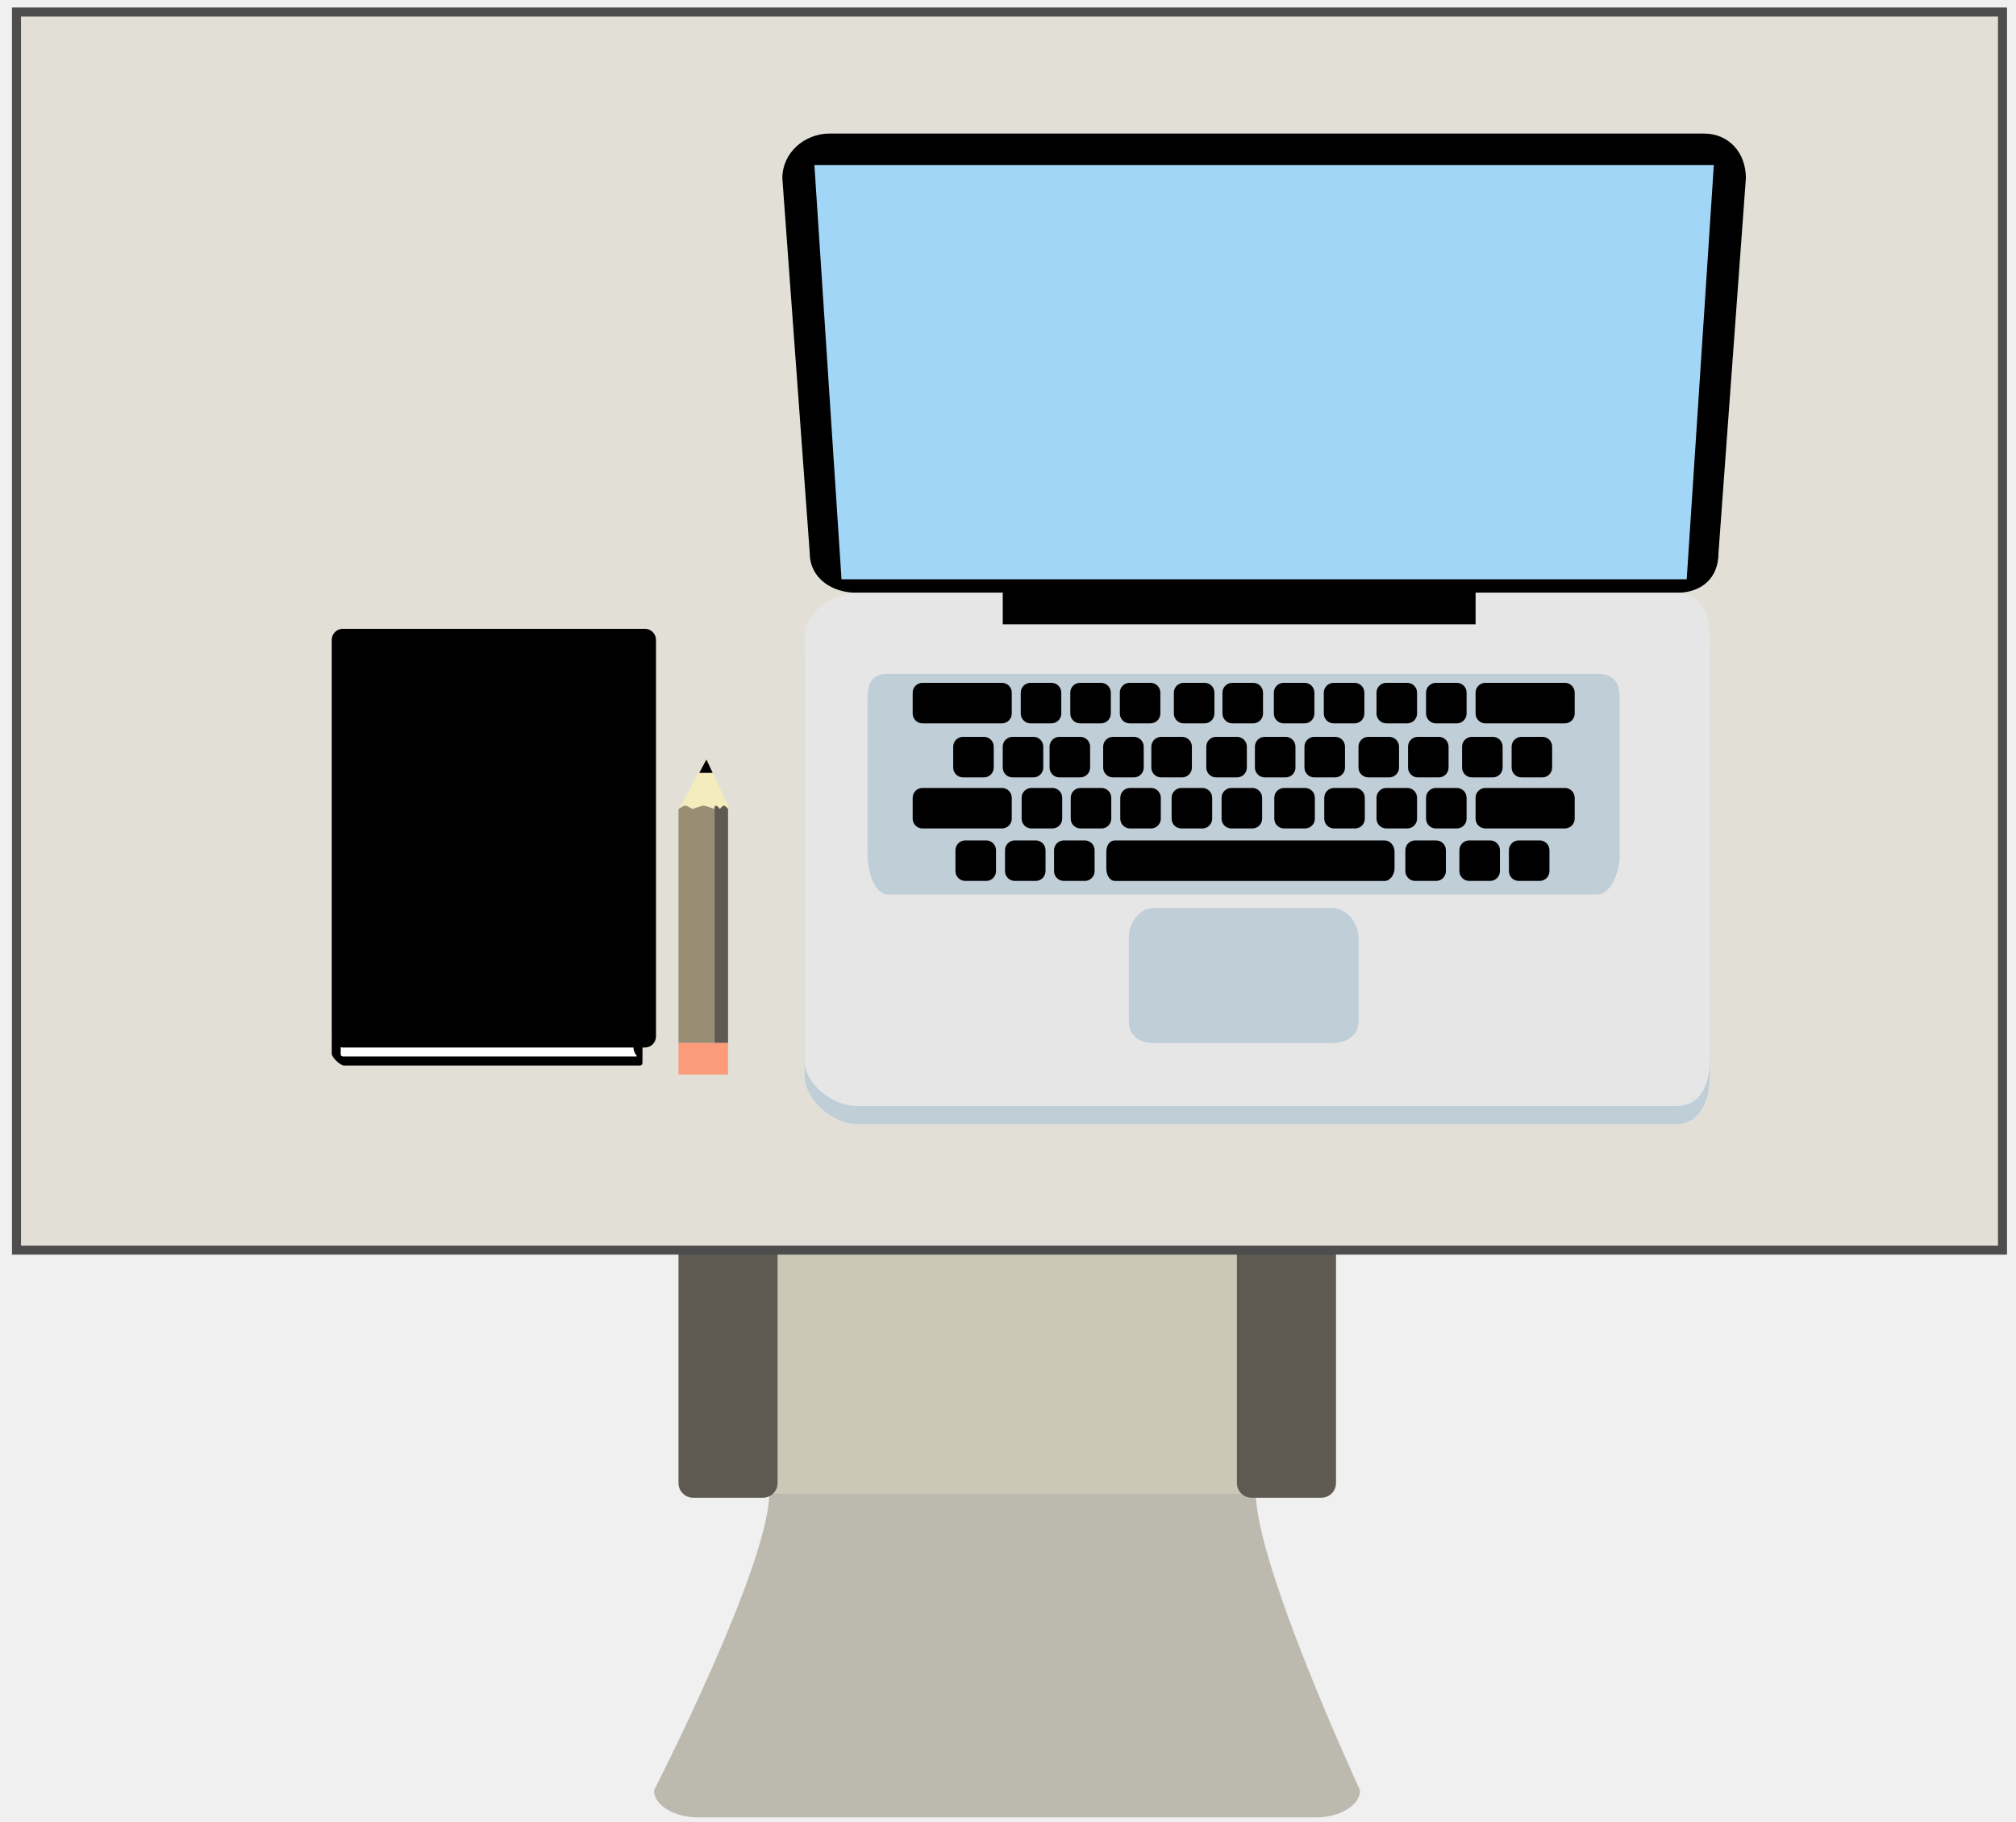
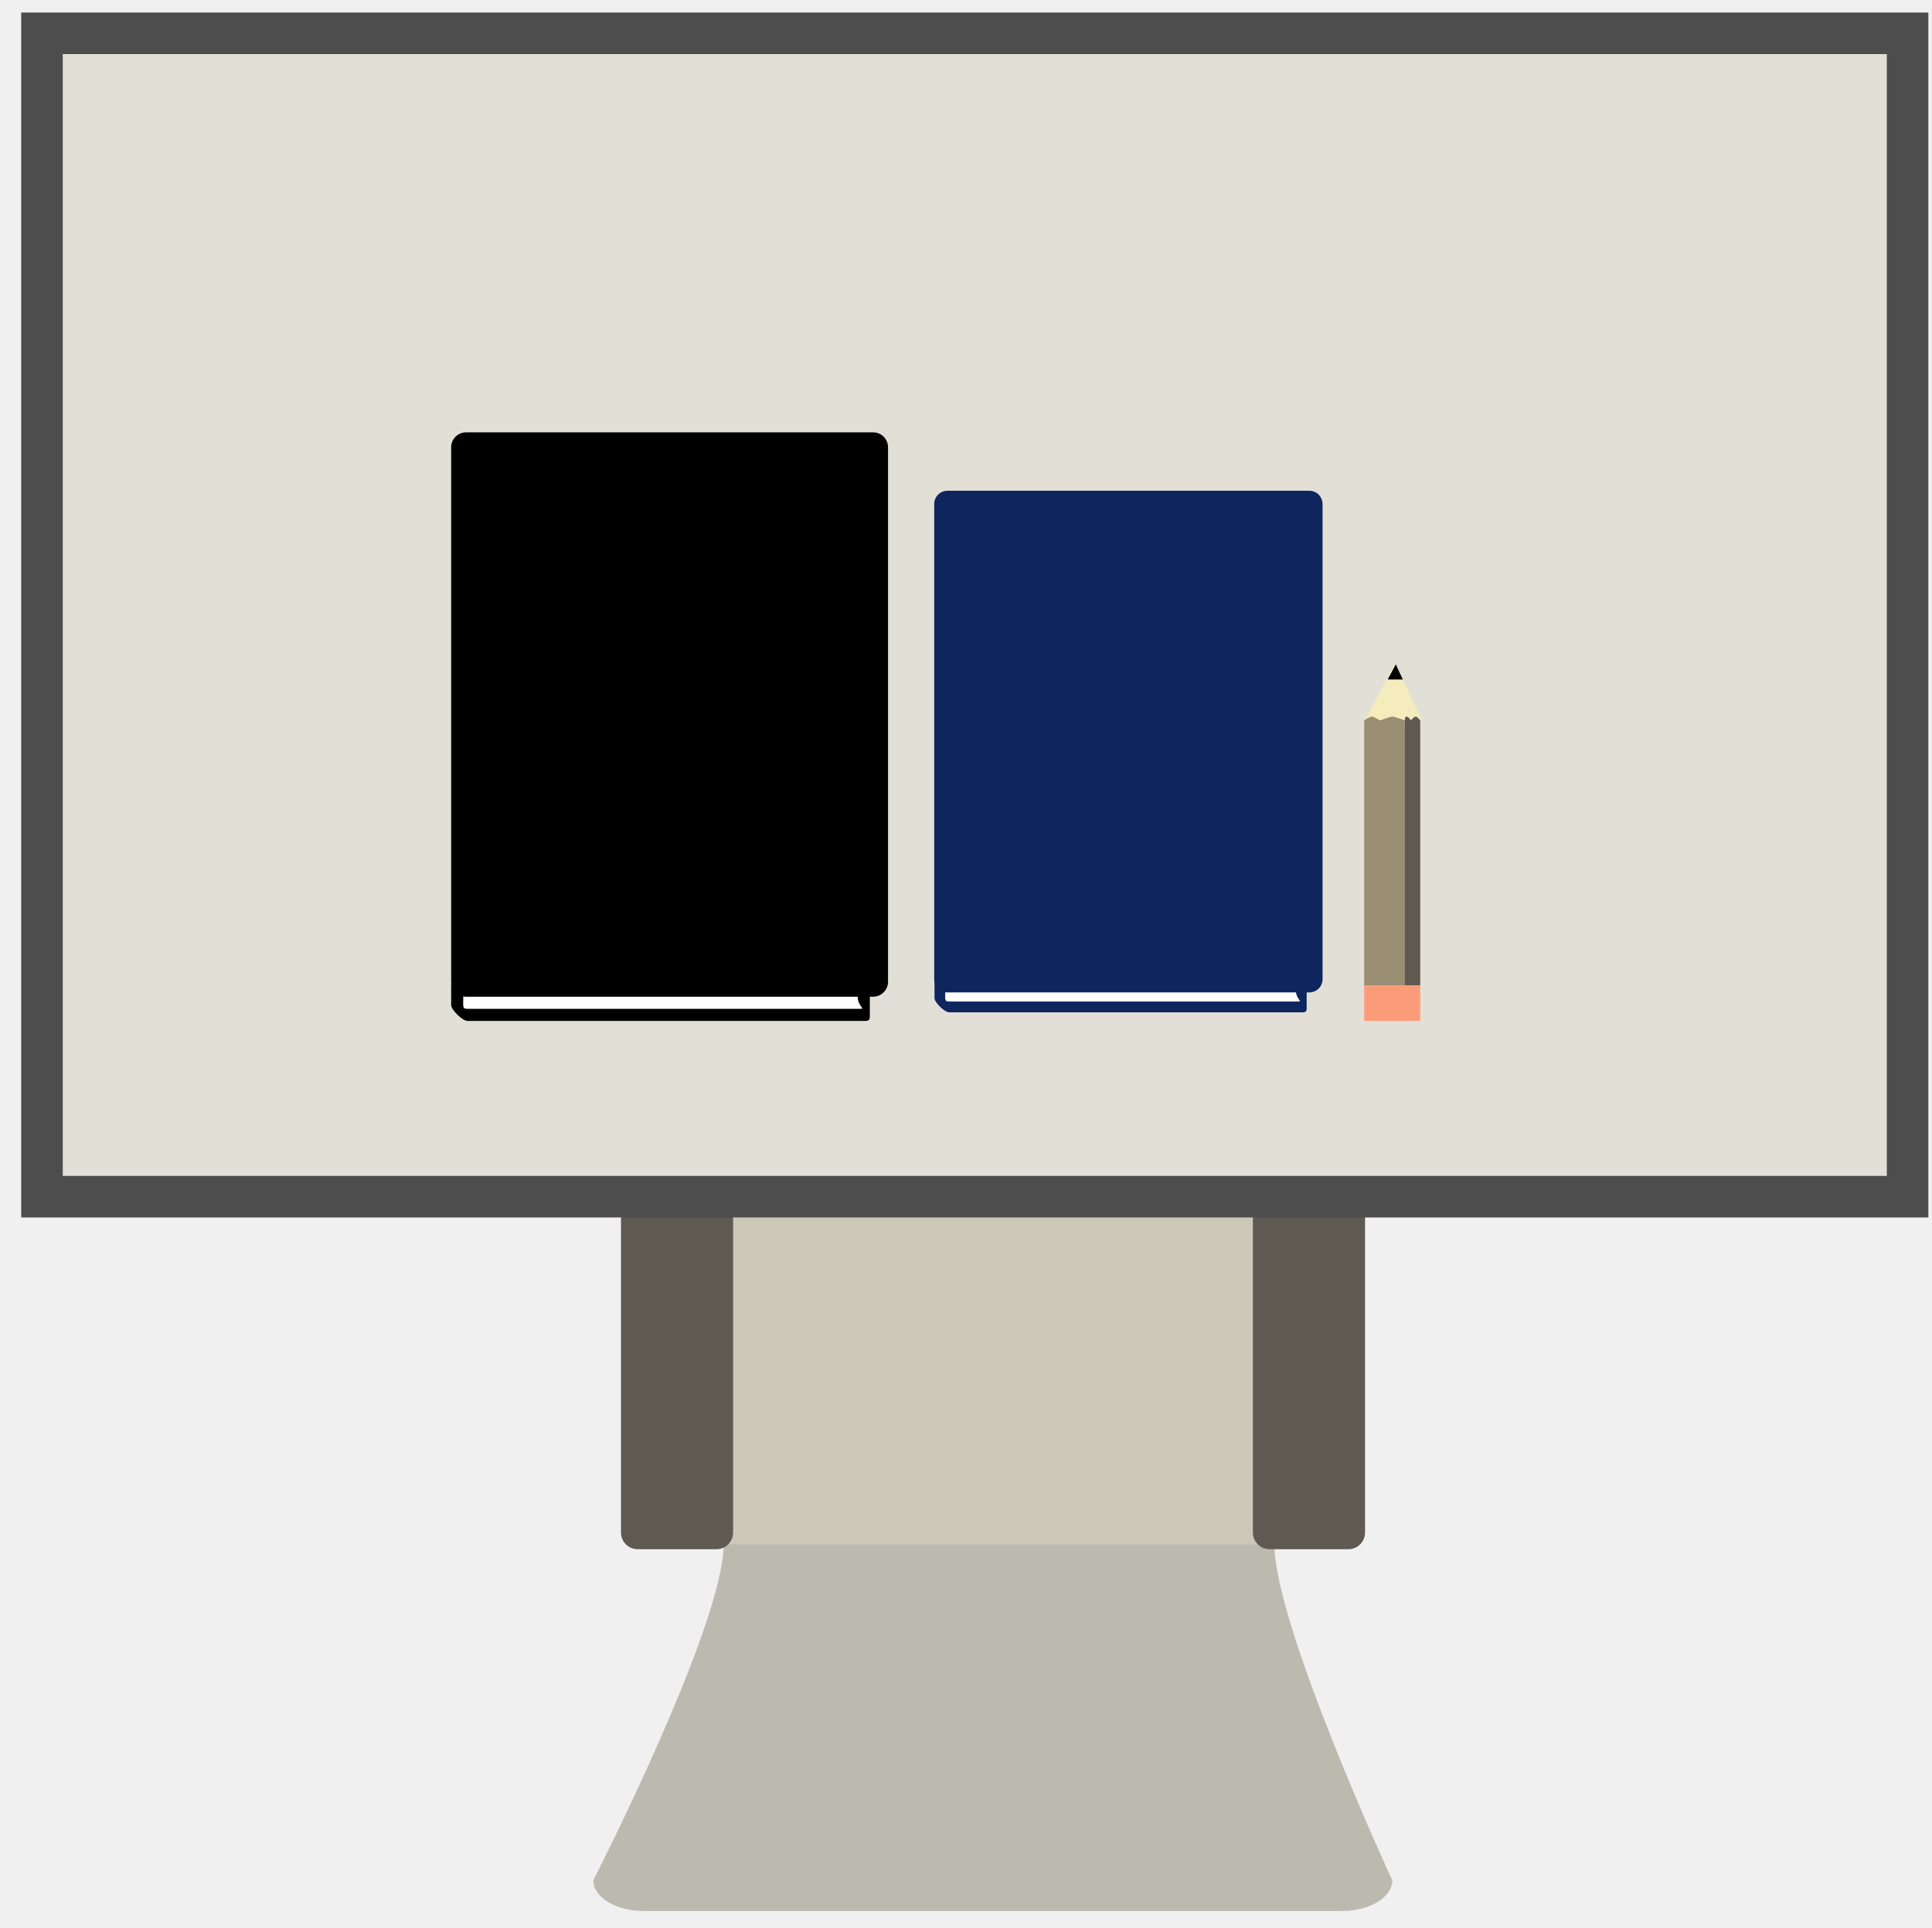
- <svg xmlns="http://www.w3.org/2000/svg" version="1.1" id="图层_1" x="0px" y="0px" width="447.667px" height="404.667px" viewBox="0 0 447.667 404.667" enable-background="new 0 0 447.667 404.667" xml:space="preserve">
+ <svg xmlns="http://www.w3.org/2000/svg" version="1.1" id="图层_1" x="0px" y="0px" width="93px" height="92.79px" viewBox="177.233 155.939 93 92.79" enable-background="new 177.233 155.939 93 92.79" xml:space="preserve">
  <g id="chair">
-     <path fill="#CBC8B8" d="M160.667,222.623c0-5.414,0.921-9.957,6.333-9.957h112.156c5.412,0,6.512,4.543,6.512,9.957   c0,0,0,82.043,0,109.043h-125C160.667,304.667,160.667,222.623,160.667,222.623z" />
-     <path fill="#BCBAAF" d="M302.023,397.669c0,3.252-4.389,5.996-9.801,5.996h-137.2c-5.412,0-9.8-2.744-9.8-5.996   c0,0,25.589-50.004,25.589-66.004h108.071C278.882,347.667,302.023,397.669,302.023,397.669z" />
-     <path fill="#5E5951" d="M296.667,329.399c0,1.806-1.463,3.269-3.269,3.269h-15.467c-1.806,0-3.269-1.463-3.269-3.269v-89.465   c0-1.806,1.463-3.269,3.269-3.269H293.4c1.805,0,3.268,1.463,3.268,3.269V329.399L296.667,329.399z" />
-     <path fill="#5E5951" d="M172.667,329.399c0,1.806-1.463,3.269-3.267,3.269h-15.466c-1.804,0-3.267-1.463-3.267-3.269v-89.465   c0-1.806,1.463-3.269,3.267-3.269H169.4c1.804,0,3.267,1.463,3.267,3.269V329.399L172.667,329.399z" />
+     <path fill="#CBC8B8" d="M209.579,203.524c0-1.331,0.226-2.446,1.553-2.446h27.514c1.327,0,1.597,1.116,1.597,2.446   c0,0,0,20.125,0,26.748H209.58C209.579,223.649,209.579,203.524,209.579,203.524z" />
+     <path fill="#BCBAAF" d="M244.255,246.463c0,0.797-1.077,1.471-2.405,1.471h-33.656c-1.328,0-2.404-0.674-2.404-1.471   c0,0,6.277-12.267,6.277-16.191h26.511C238.579,234.197,244.255,246.463,244.255,246.463z" />
+     <path fill="#5E5951" d="M242.941,229.715c0,0.444-0.359,0.803-0.802,0.803h-3.795c-0.442,0-0.801-0.358-0.801-0.803v-21.944   c0-0.444,0.358-0.802,0.801-0.802h3.796c0.441,0,0.801,0.357,0.801,0.802V229.715L242.941,229.715z" />
+     <path fill="#5E5951" d="M212.522,229.715c0,0.444-0.358,0.803-0.801,0.803h-3.794c-0.442,0-0.801-0.358-0.801-0.803v-21.944   c0-0.444,0.358-0.802,0.801-0.802h3.794c0.443,0,0.801,0.357,0.801,0.802V229.715L212.522,229.715z" />
  </g>
-   <rect x="3.667" y="2.667" fill="#E2E0D6" stroke="#4D4D4D" stroke-width="2" stroke-miterlimit="10" width="441" height="275" />
+   <rect x="179.254" y="157.543" fill="#E2E0D6" stroke="#4D4D4D" stroke-width="2" stroke-miterlimit="10" width="89.804" height="56.004" />
  <g id="notebook_2_">
-     <path d="M142.667,235.52c0,0.819,0.033,1.146-0.79,1.146H76.375c-0.822,0-2.708-1.813-2.708-2.636v-3.364c0,0,1.886,0,2.708,0   h65.502c0.822,0,0.79,1.057,0.79,1.877V235.52L142.667,235.52z" />
-     <path fill="#FFFFFF" d="M140.667,232.641c0,1.59,1.29,2.024,0.467,2.024H76.296c-0.821,0-0.63-0.437-0.63-2.024v-1.438   c0-1.591,0.63-4.535,1.452-4.535h63.271c0.821,0,0.277,2.944,0.277,4.535L140.667,232.641L140.667,232.641z" />
-     <path d="M145.667,230.207c0,1.358-1.103,2.461-2.462,2.461H76.129c-1.36,0-2.462-1.103-2.462-2.461v-88.079   c0-1.359,1.103-2.461,2.462-2.461h67.075c1.36,0,2.462,1.102,2.462,2.461L145.667,230.207L145.667,230.207z" />
+     <path d="M219.104,204.752c0,0.24,0.01,0.335-0.231,0.335h-19.132c-0.24,0-0.791-0.529-0.791-0.77v-0.982c0,0,0.551,0,0.791,0   h19.132c0.24,0,0.231,0.309,0.231,0.547V204.752L219.104,204.752z" />
+     <path fill="#FFFFFF" d="M218.52,203.914c0,0.465,0.377,0.59,0.137,0.59h-18.938c-0.24,0-0.185-0.127-0.185-0.59v-0.422   c0-0.464,0.185-1.327,0.424-1.327h18.48c0.24,0,0.081,0.863,0.081,1.327L218.52,203.914L218.52,203.914z" />
+     <path d="M219.98,203.201c0,0.396-0.322,0.72-0.719,0.72h-19.592c-0.397,0-0.719-0.323-0.719-0.72v-25.73   c0-0.397,0.321-0.719,0.719-0.719h19.592c0.397,0,0.719,0.322,0.719,0.719L219.98,203.201L219.98,203.201z" />
+   </g>
+   <g id="notebook_1_">
+     <path fill="#0E265D" d="M240.132,204.376c0,0.211,0.009,0.297-0.205,0.297H222.92c-0.213,0-0.703-0.472-0.703-0.685v-0.875   c0,0,0.489,0,0.703,0h17.007c0.213,0,0.205,0.275,0.205,0.488V204.376L240.132,204.376z" />
+     <path fill="#FFFFFF" d="M239.614,203.628c0,0.412,0.334,0.524,0.121,0.524H222.9c-0.214,0-0.164-0.113-0.164-0.524v-0.374   c0-0.412,0.164-1.182,0.377-1.182h16.427c0.213,0,0.072,0.77,0.072,1.182L239.614,203.628L239.614,203.628z" />
+     <path fill="#0E265D" d="M240.897,203.074c0,0.354-0.286,0.64-0.64,0.64h-17.416c-0.353,0-0.638-0.286-0.638-0.64v-22.871   c0-0.353,0.285-0.639,0.638-0.639h17.416c0.354,0,0.639,0.286,0.639,0.639L240.897,203.074L240.897,203.074z" />
  </g>
  <g id="pencil">
-     <polygon fill="#F4ECBD" points="156.764,168.502 150.81,179.667 161.975,179.667  " />
-     <polygon points="156.863,168.689 155.275,171.667 158.252,171.667  " />
-     <path fill="#998D74" d="M158.667,231.667h-8v-51.975c0,0,1.073-0.735,1.467-0.744c0.438-0.011,1.619,0.744,1.619,0.744   s2.041-0.744,2.456-0.744c0.416,0,2.458,0.744,2.458,0.744V231.667L158.667,231.667z" />
-     <path fill="#5E5951" d="M161.667,231.667h-3v-51.975c0,0-0.072-0.739,0.289-0.744c0.39-0.009,0.891,0.744,0.891,0.744   s0.534-0.744,0.911-0.744c0.373,0,0.909,0.744,0.909,0.744V231.667z" />
-     <rect x="150.667" y="231.667" fill="#FC9B7A" width="11" height="7" />
-   </g>
-   <g id="laptop">
-     <path stroke="#000000" stroke-miterlimit="10" d="M381.101,122.812c0,5.335-3.525,8.354-8.814,8.354H190.291   c-5.287,0-9.982-3.02-9.982-8.354l-6.084-83.258c0-5.335,4.695-9.388,9.983-9.388h194.163c5.289,0,8.814,4.052,8.814,9.388   L381.101,122.812z" />
-     <path fill="#C0CED8" d="M379.667,238.923c0,5.338-2.092,10.742-7.381,10.742H190.291c-5.287,0-11.624-5.404-11.624-10.742v-94.178   c0-5.334,6.337-8.079,11.624-8.079h181.996c5.289,0,7.381,2.745,7.381,8.079V238.923L379.667,238.923z" />
-     <path fill="#E6E6E6" d="M379.667,235.537c0,5.336-2.092,10.131-7.381,10.131H190.291c-5.287,0-11.624-4.795-11.624-10.131v-94.179   c0-5.336,6.337-9.691,11.624-9.691h181.996c5.289,0,7.381,4.355,7.381,9.691V235.537L379.667,235.537z" />
-     <rect x="222.667" y="122.667" width="105" height="16" />
-     <polygon fill="#A1D6F7" stroke="#000000" stroke-miterlimit="10" points="375.015,129.167 186.394,129.167 180.309,36.167    381.101,36.167  " />
-     <path fill="#C0CED8" d="M359.667,190.015c0,3.891-2.109,8.652-4.898,8.652H197.147c-2.79,0-4.481-4.761-4.481-8.652V154.78   c0-3.891,1.691-5.114,4.481-5.114h157.62c2.791,0,4.898,1.223,4.898,5.114v35.235H359.667z" />
-     <path fill="#C0CED8" d="M301.667,226.944c0,3.117-2.76,4.724-5.879,4.724h-39.59c-3.119,0-5.531-1.604-5.531-4.724v-18.86   c0-3.119,2.412-6.417,5.531-6.417h39.59c3.119,0,5.879,3.297,5.879,6.417V226.944z" />
-     <g id="key">
-       <g id="line1_1_">
-         <path d="M349.667,158.489c0,1.203-0.977,2.178-2.18,2.178h-17.645c-1.203,0-2.18-0.975-2.18-2.178v-4.646     c0-1.203,0.977-2.178,2.18-2.178h17.645c1.203,0,2.18,0.975,2.18,2.178V158.489z" />
-         <path d="M235.667,158.489c0,1.203-0.977,2.178-2.178,2.178h-4.646c-1.203,0-2.18-0.975-2.18-2.178v-4.646     c0-1.203,0.977-2.178,2.18-2.178h4.646c1.201,0,2.178,0.975,2.178,2.178V158.489z" />
-         <path d="M246.667,158.489c0,1.203-0.977,2.178-2.178,2.178h-4.646c-1.203,0-2.18-0.975-2.18-2.178v-4.646     c0-1.203,0.977-2.178,2.18-2.178h4.646c1.201,0,2.178,0.975,2.178,2.178V158.489z" />
-         <path d="M257.667,158.489c0,1.203-0.977,2.178-2.18,2.178h-4.646c-1.201,0-2.178-0.975-2.178-2.178v-4.646     c0-1.203,0.977-2.178,2.178-2.178h4.646c1.203,0,2.18,0.975,2.18,2.178V158.489z" />
-         <path d="M269.667,158.489c0,1.203-0.977,2.178-2.18,2.178h-4.646c-1.201,0-2.178-0.975-2.178-2.178v-4.646     c0-1.203,0.977-2.178,2.178-2.178h4.646c1.203,0,2.18,0.975,2.18,2.178V158.489z" />
-         <path d="M280.464,158.489c0,1.203-0.978,2.178-2.181,2.178h-4.644c-1.202,0-2.18-0.975-2.18-2.178v-4.646     c0-1.203,0.978-2.178,2.18-2.178h4.644c1.203,0,2.181,0.975,2.181,2.178V158.489z" />
-         <path d="M291.871,158.489c0,1.203-0.977,2.178-2.18,2.178h-4.646c-1.201,0-2.178-0.975-2.178-2.178v-4.646     c0-1.203,0.977-2.178,2.178-2.178h4.646c1.203,0,2.18,0.975,2.18,2.178V158.489z" />
-         <path d="M302.966,158.489c0,1.203-0.977,2.178-2.18,2.178h-4.645c-1.202,0-2.18-0.975-2.18-2.178v-4.646     c0-1.203,0.978-2.178,2.18-2.178h4.645c1.203,0,2.18,0.975,2.18,2.178V158.489z" />
-         <path d="M314.667,158.489c0,1.203-0.975,2.178-2.178,2.178h-4.646c-1.203,0-2.178-0.975-2.178-2.178v-4.646     c0-1.203,0.975-2.178,2.178-2.178h4.646c1.203,0,2.178,0.975,2.178,2.178V158.489z" />
-         <path d="M325.667,158.489c0,1.203-0.975,2.178-2.178,2.178h-4.646c-1.203,0-2.178-0.975-2.178-2.178v-4.646     c0-1.203,0.975-2.178,2.178-2.178h4.646c1.203,0,2.178,0.975,2.178,2.178V158.489z" />
-         <path d="M224.667,158.489c0,1.203-0.977,2.178-2.178,2.178h-17.645c-1.203,0-2.178-0.975-2.178-2.178v-4.646     c0-1.203,0.975-2.178,2.178-2.178h17.645c1.203,0,2.178,0.975,2.178,2.178V158.489z" />
-       </g>
-       <g id="line2">
-         <path d="M220.667,170.489c0,1.203-0.975,2.178-2.178,2.178h-4.644c-1.203,0-2.178-0.975-2.178-2.178v-4.646     c0-1.203,0.975-2.178,2.178-2.178h4.644c1.203,0,2.178,0.975,2.178,2.178V170.489z" />
-         <path d="M231.667,170.489c0,1.203-0.977,2.178-2.178,2.178h-4.646c-1.203,0-2.178-0.975-2.178-2.178v-4.646     c0-1.203,0.975-2.178,2.178-2.178h4.646c1.201,0,2.178,0.975,2.178,2.178V170.489z" />
-         <path d="M242.066,170.489c0,1.203-0.977,2.178-2.178,2.178h-4.646c-1.203,0-2.18-0.975-2.18-2.178v-4.646     c0-1.203,0.977-2.178,2.18-2.178h4.646c1.201,0,2.178,0.975,2.178,2.178V170.489z" />
-         <path d="M253.97,170.489c0,1.203-0.977,2.178-2.178,2.178h-4.646c-1.203,0-2.18-0.975-2.18-2.178v-4.646     c0-1.203,0.977-2.178,2.18-2.178h4.646c1.201,0,2.178,0.975,2.178,2.178V170.489z" />
-         <path d="M264.667,170.489c0,1.203-0.977,2.178-2.18,2.178h-4.646c-1.201,0-2.178-0.975-2.178-2.178v-4.646     c0-1.203,0.977-2.178,2.178-2.178h4.646c1.203,0,2.18,0.975,2.18,2.178V170.489z" />
-         <path d="M276.871,170.489c0,1.203-0.977,2.178-2.18,2.178h-4.646c-1.201,0-2.178-0.975-2.178-2.178v-4.646     c0-1.203,0.977-2.178,2.178-2.178h4.646c1.203,0,2.18,0.975,2.18,2.178V170.489z" />
-         <path d="M287.667,170.489c0,1.203-0.977,2.178-2.18,2.178h-4.646c-1.201,0-2.178-0.975-2.178-2.178v-4.646     c0-1.203,0.977-2.178,2.178-2.178h4.646c1.203,0,2.18,0.975,2.18,2.178V170.489z" />
-         <path d="M298.667,170.489c0,1.203-0.975,2.178-2.18,2.178h-4.646c-1.201,0-2.178-0.975-2.178-2.178v-4.646     c0-1.203,0.977-2.178,2.178-2.178h4.646c1.205,0,2.18,0.975,2.18,2.178V170.489z" />
-         <path d="M310.667,170.489c0,1.203-0.977,2.178-2.18,2.178h-4.645c-1.203,0-2.18-0.975-2.18-2.178v-4.646     c0-1.203,0.977-2.178,2.18-2.178h4.645c1.203,0,2.18,0.975,2.18,2.178V170.489z" />
-         <path d="M321.667,170.489c0,1.203-0.975,2.178-2.178,2.178h-4.646c-1.201,0-2.176-0.975-2.176-2.178v-4.646     c0-1.203,0.975-2.178,2.176-2.178h4.646c1.203,0,2.178,0.975,2.178,2.178V170.489z" />
-         <path d="M333.667,170.489c0,1.203-0.975,2.178-2.178,2.178h-4.646c-1.203,0-2.178-0.975-2.178-2.178v-4.646     c0-1.203,0.975-2.178,2.178-2.178h4.646c1.203,0,2.178,0.975,2.178,2.178V170.489z" />
-         <path d="M344.667,170.489c0,1.203-0.975,2.178-2.178,2.178h-4.646c-1.203,0-2.178-0.975-2.178-2.178v-4.646     c0-1.203,0.975-2.178,2.178-2.178h4.646c1.203,0,2.178,0.975,2.178,2.178V170.489z" />
-       </g>
-       <g id="line3_1_">
-         <path d="M349.667,181.837c0,1.203-0.977,2.178-2.18,2.178h-17.645c-1.203,0-2.18-0.975-2.18-2.178v-4.644     c0-1.203,0.977-2.178,2.18-2.178h17.645c1.203,0,2.18,0.975,2.18,2.178V181.837z" />
-         <path d="M235.867,181.837c0,1.203-0.977,2.178-2.178,2.178h-4.646c-1.203,0-2.18-0.975-2.18-2.178v-4.644     c0-1.203,0.977-2.178,2.18-2.178h4.646c1.201,0,2.178,0.975,2.178,2.178V181.837z" />
-         <path d="M246.767,181.837c0,1.203-0.977,2.178-2.178,2.178h-4.646c-1.203,0-2.18-0.975-2.18-2.178v-4.644     c0-1.203,0.977-2.178,2.18-2.178h4.646c1.201,0,2.178,0.975,2.178,2.178V181.837z" />
-         <path d="M257.767,181.837c0,1.203-0.977,2.178-2.18,2.178h-4.646c-1.201,0-2.178-0.975-2.178-2.178v-4.644     c0-1.203,0.977-2.178,2.178-2.178h4.646c1.203,0,2.18,0.975,2.18,2.178V181.837z" />
-         <path d="M269.169,181.837c0,1.203-0.977,2.178-2.18,2.178h-4.646c-1.201,0-2.178-0.975-2.178-2.178v-4.644     c0-1.203,0.977-2.178,2.178-2.178h4.646c1.203,0,2.18,0.975,2.18,2.178V181.837z" />
-         <path d="M280.265,181.837c0,1.203-0.978,2.178-2.181,2.178h-4.644c-1.202,0-2.18-0.975-2.18-2.178v-4.644     c0-1.203,0.978-2.178,2.18-2.178h4.644c1.203,0,2.181,0.975,2.181,2.178V181.837z" />
-         <path d="M291.97,181.837c0,1.203-0.977,2.178-2.18,2.178h-4.646c-1.201,0-2.178-0.975-2.178-2.178v-4.644     c0-1.203,0.977-2.178,2.178-2.178h4.646c1.203,0,2.18,0.975,2.18,2.178V181.837z" />
-         <path d="M303.066,181.837c0,1.203-0.977,2.178-2.18,2.178h-4.645c-1.202,0-2.18-0.975-2.18-2.178v-4.644     c0-1.203,0.978-2.178,2.18-2.178h4.645c1.203,0,2.18,0.975,2.18,2.178V181.837z" />
-         <path d="M314.667,181.837c0,1.203-0.975,2.178-2.178,2.178h-4.646c-1.203,0-2.178-0.975-2.178-2.178v-4.644     c0-1.203,0.975-2.178,2.178-2.178h4.646c1.203,0,2.178,0.975,2.178,2.178V181.837z" />
-         <path d="M325.667,181.837c0,1.203-0.975,2.178-2.178,2.178h-4.646c-1.203,0-2.178-0.975-2.178-2.178v-4.644     c0-1.203,0.975-2.178,2.178-2.178h4.646c1.203,0,2.178,0.975,2.178,2.178V181.837z" />
-         <path d="M224.667,181.837c0,1.203-0.977,2.178-2.178,2.178h-17.645c-1.203,0-2.178-0.975-2.178-2.178v-4.644     c0-1.203,0.975-2.178,2.178-2.178h17.645c1.203,0,2.178,0.975,2.178,2.178V181.837z" />
-       </g>
-       <g id="line4">
-         <path d="M221.167,193.488c0,1.203-0.975,2.178-2.178,2.178h-4.644c-1.203,0-2.178-0.975-2.178-2.178v-4.644     c0-1.203,0.975-2.178,2.178-2.178h4.644c1.203,0,2.178,0.975,2.178,2.178V193.488z" />
-         <path d="M232.166,193.488c0,1.203-0.977,2.178-2.178,2.178h-4.646c-1.201,0-2.176-0.975-2.176-2.178v-4.644     c0-1.203,0.975-2.178,2.176-2.178h4.646c1.201,0,2.178,0.975,2.178,2.178V193.488z" />
-         <path d="M243.062,193.488c0,1.203-0.977,2.178-2.178,2.178h-4.646c-1.203,0-2.18-0.975-2.18-2.178v-4.644     c0-1.203,0.977-2.178,2.18-2.178h4.646c1.201,0,2.178,0.975,2.178,2.178V193.488z" />
-         <path d="M321.07,193.488c0,1.203-0.975,2.178-2.178,2.178h-4.646c-1.201,0-2.176-0.975-2.176-2.178v-4.644     c0-1.203,0.975-2.178,2.176-2.178h4.646c1.203,0,2.178,0.975,2.178,2.178V193.488z" />
-         <path d="M333.07,193.488c0,1.203-0.975,2.178-2.178,2.178h-4.646c-1.203,0-2.178-0.975-2.178-2.178v-4.644     c0-1.203,0.975-2.178,2.178-2.178h4.646c1.203,0,2.178,0.975,2.178,2.178V193.488z" />
-         <path d="M344.07,193.488c0,1.203-0.975,2.178-2.178,2.178h-4.646c-1.203,0-2.178-0.975-2.178-2.178v-4.644     c0-1.203,0.975-2.178,2.178-2.178h4.646c1.203,0,2.178,0.975,2.178,2.178V193.488z" />
-         <path d="M309.667,192.911c0,1.375-0.998,2.756-2.201,2.756H247.58c-1.203,0-1.912-1.381-1.912-2.756v-3.732     c0-1.375,0.709-2.512,1.912-2.512h59.887c1.203,0,2.201,1.137,2.201,2.512V192.911L309.667,192.911z" />
-       </g>
-     </g>
+     <polygon fill="#F4ECBD" points="244.396,187.873 242.935,190.611 245.674,190.611  " />
+     <polygon points="244.421,187.919 244.032,188.649 244.76,188.649  " />
+     <path fill="#998D74" d="M244.862,203.371H242.9v-12.752c0,0,0.264-0.181,0.36-0.183c0.107-0.002,0.397,0.183,0.397,0.183   s0.501-0.183,0.602-0.183c0.103,0,0.603,0.183,0.603,0.183V203.371L244.862,203.371z" />
+     <path fill="#5E5951" d="M245.598,203.371h-0.736v-12.752c0,0-0.017-0.182,0.071-0.183c0.096-0.002,0.219,0.183,0.219,0.183   s0.132-0.183,0.224-0.183s0.223,0.183,0.223,0.183V203.371z" />
+     <rect x="242.9" y="203.371" fill="#FC9B7A" width="2.698" height="1.718" />
  </g>
</svg>
